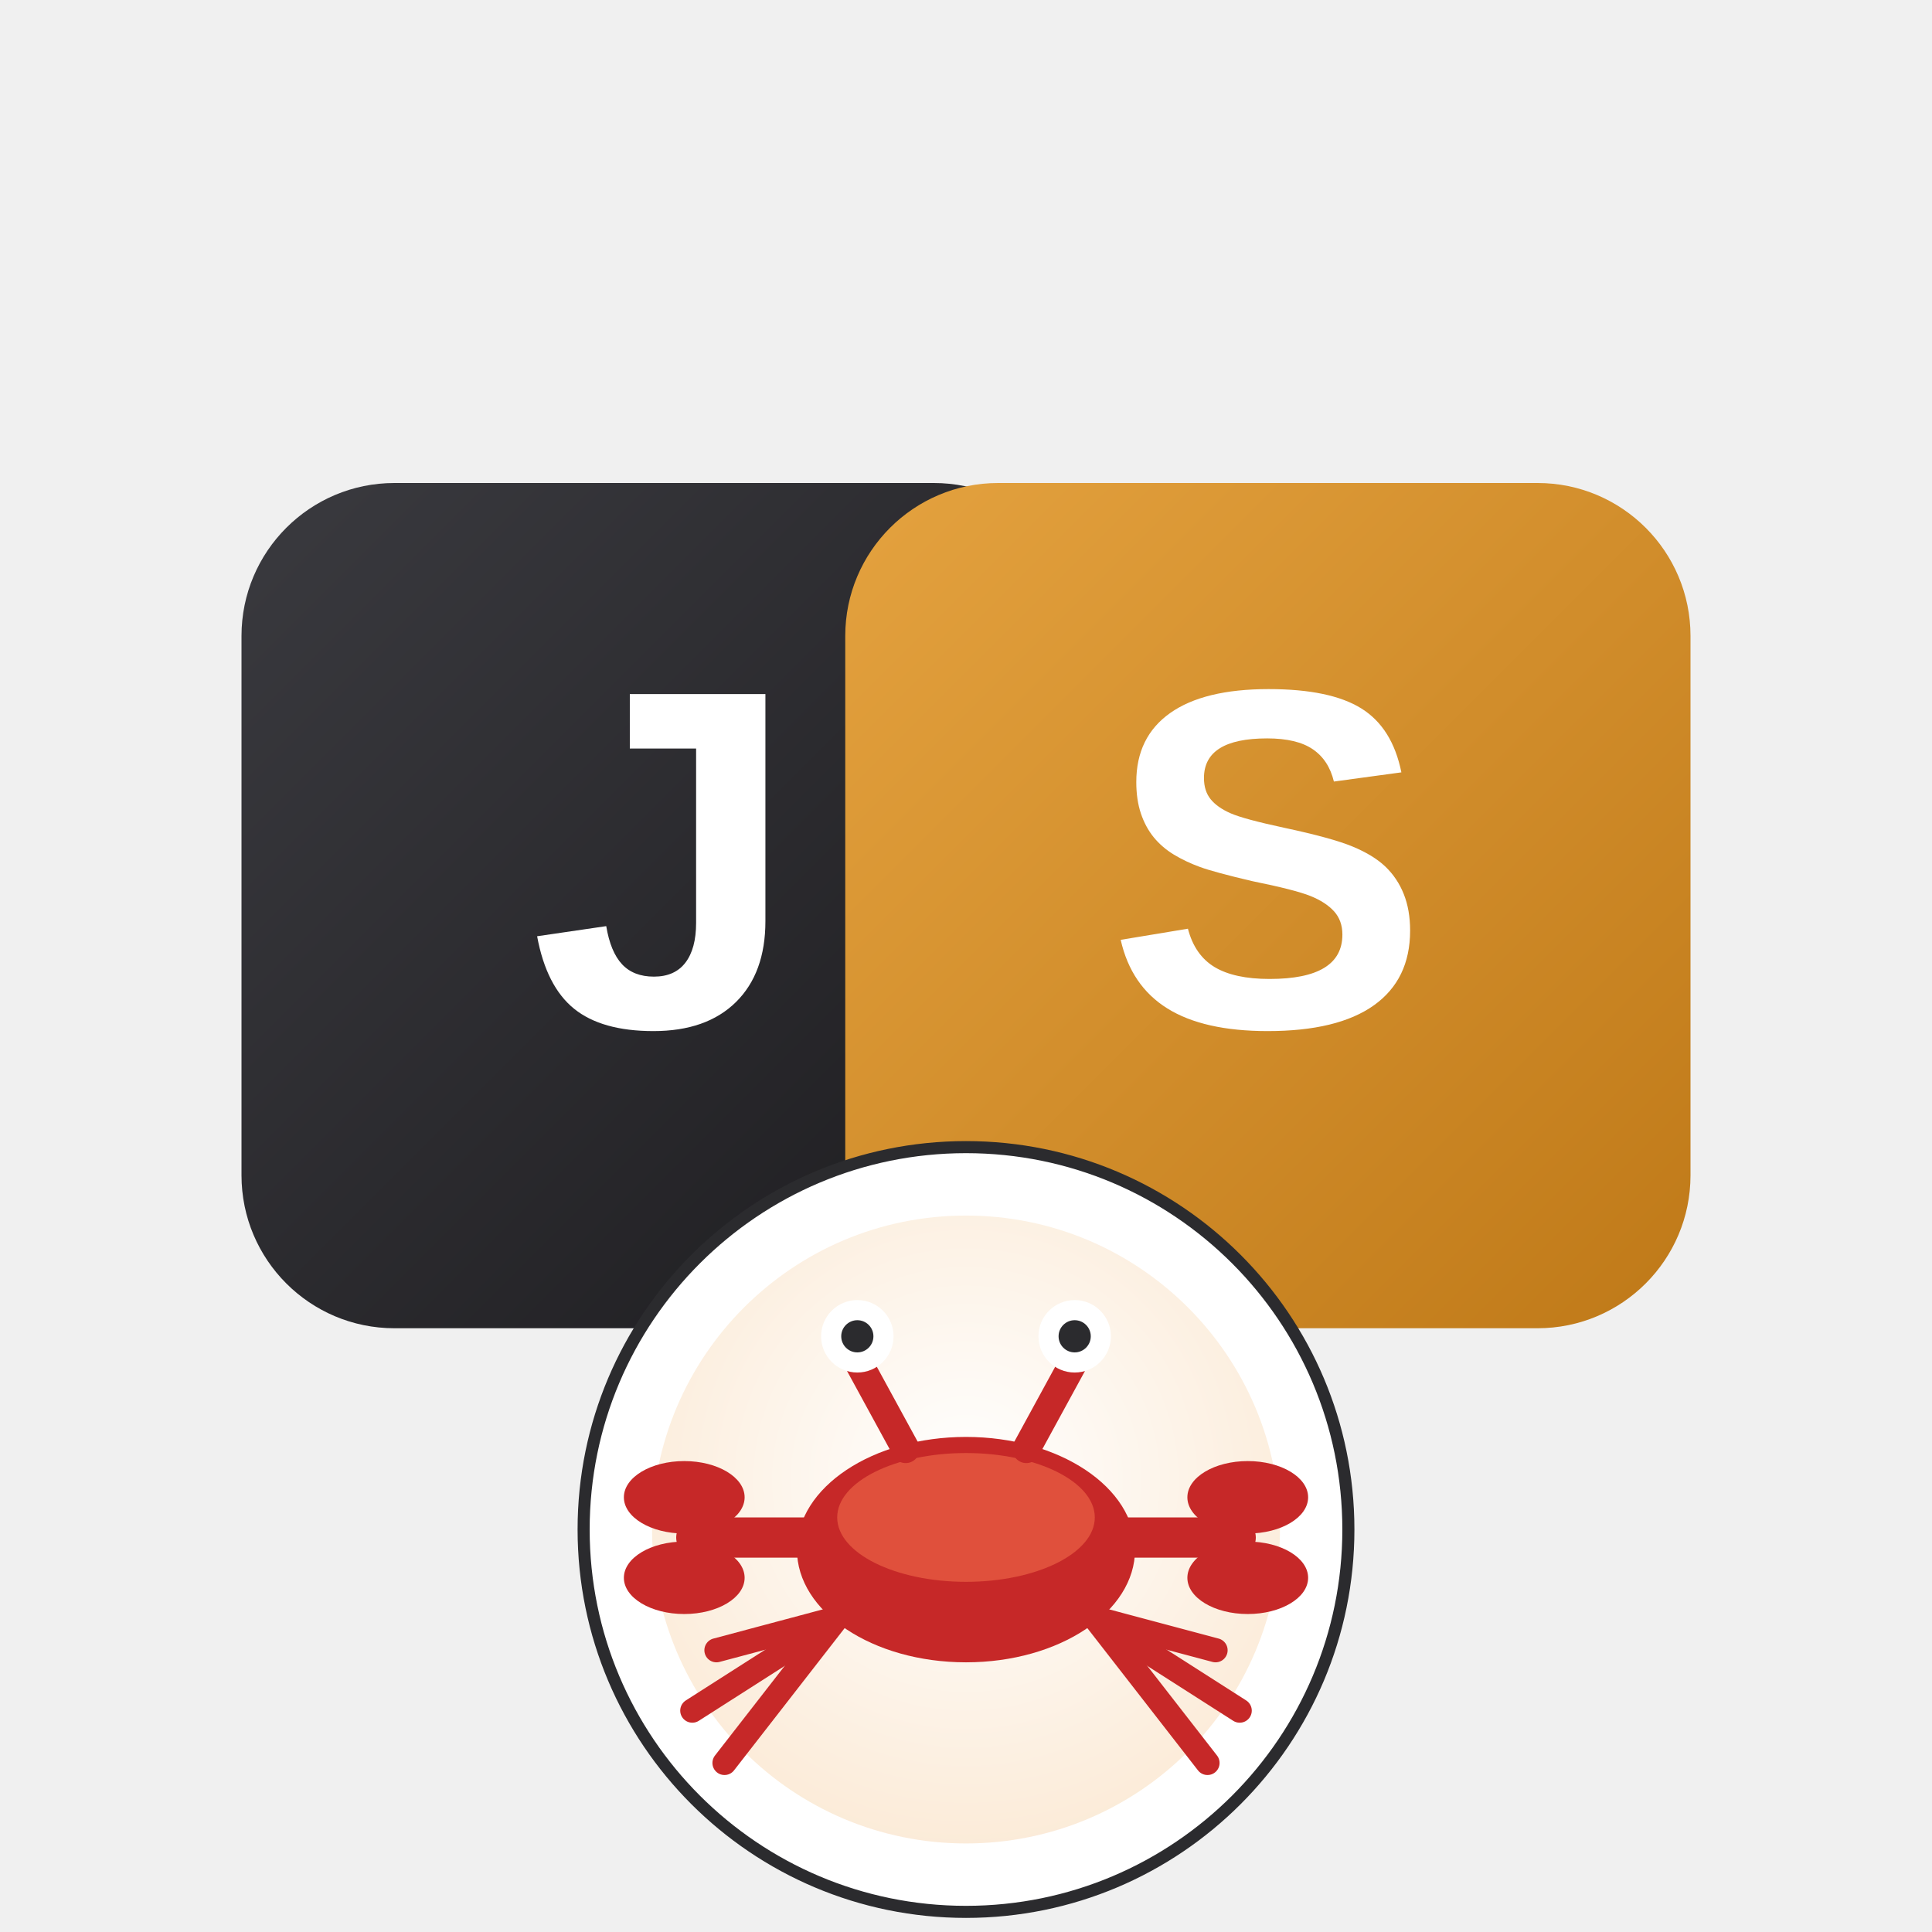
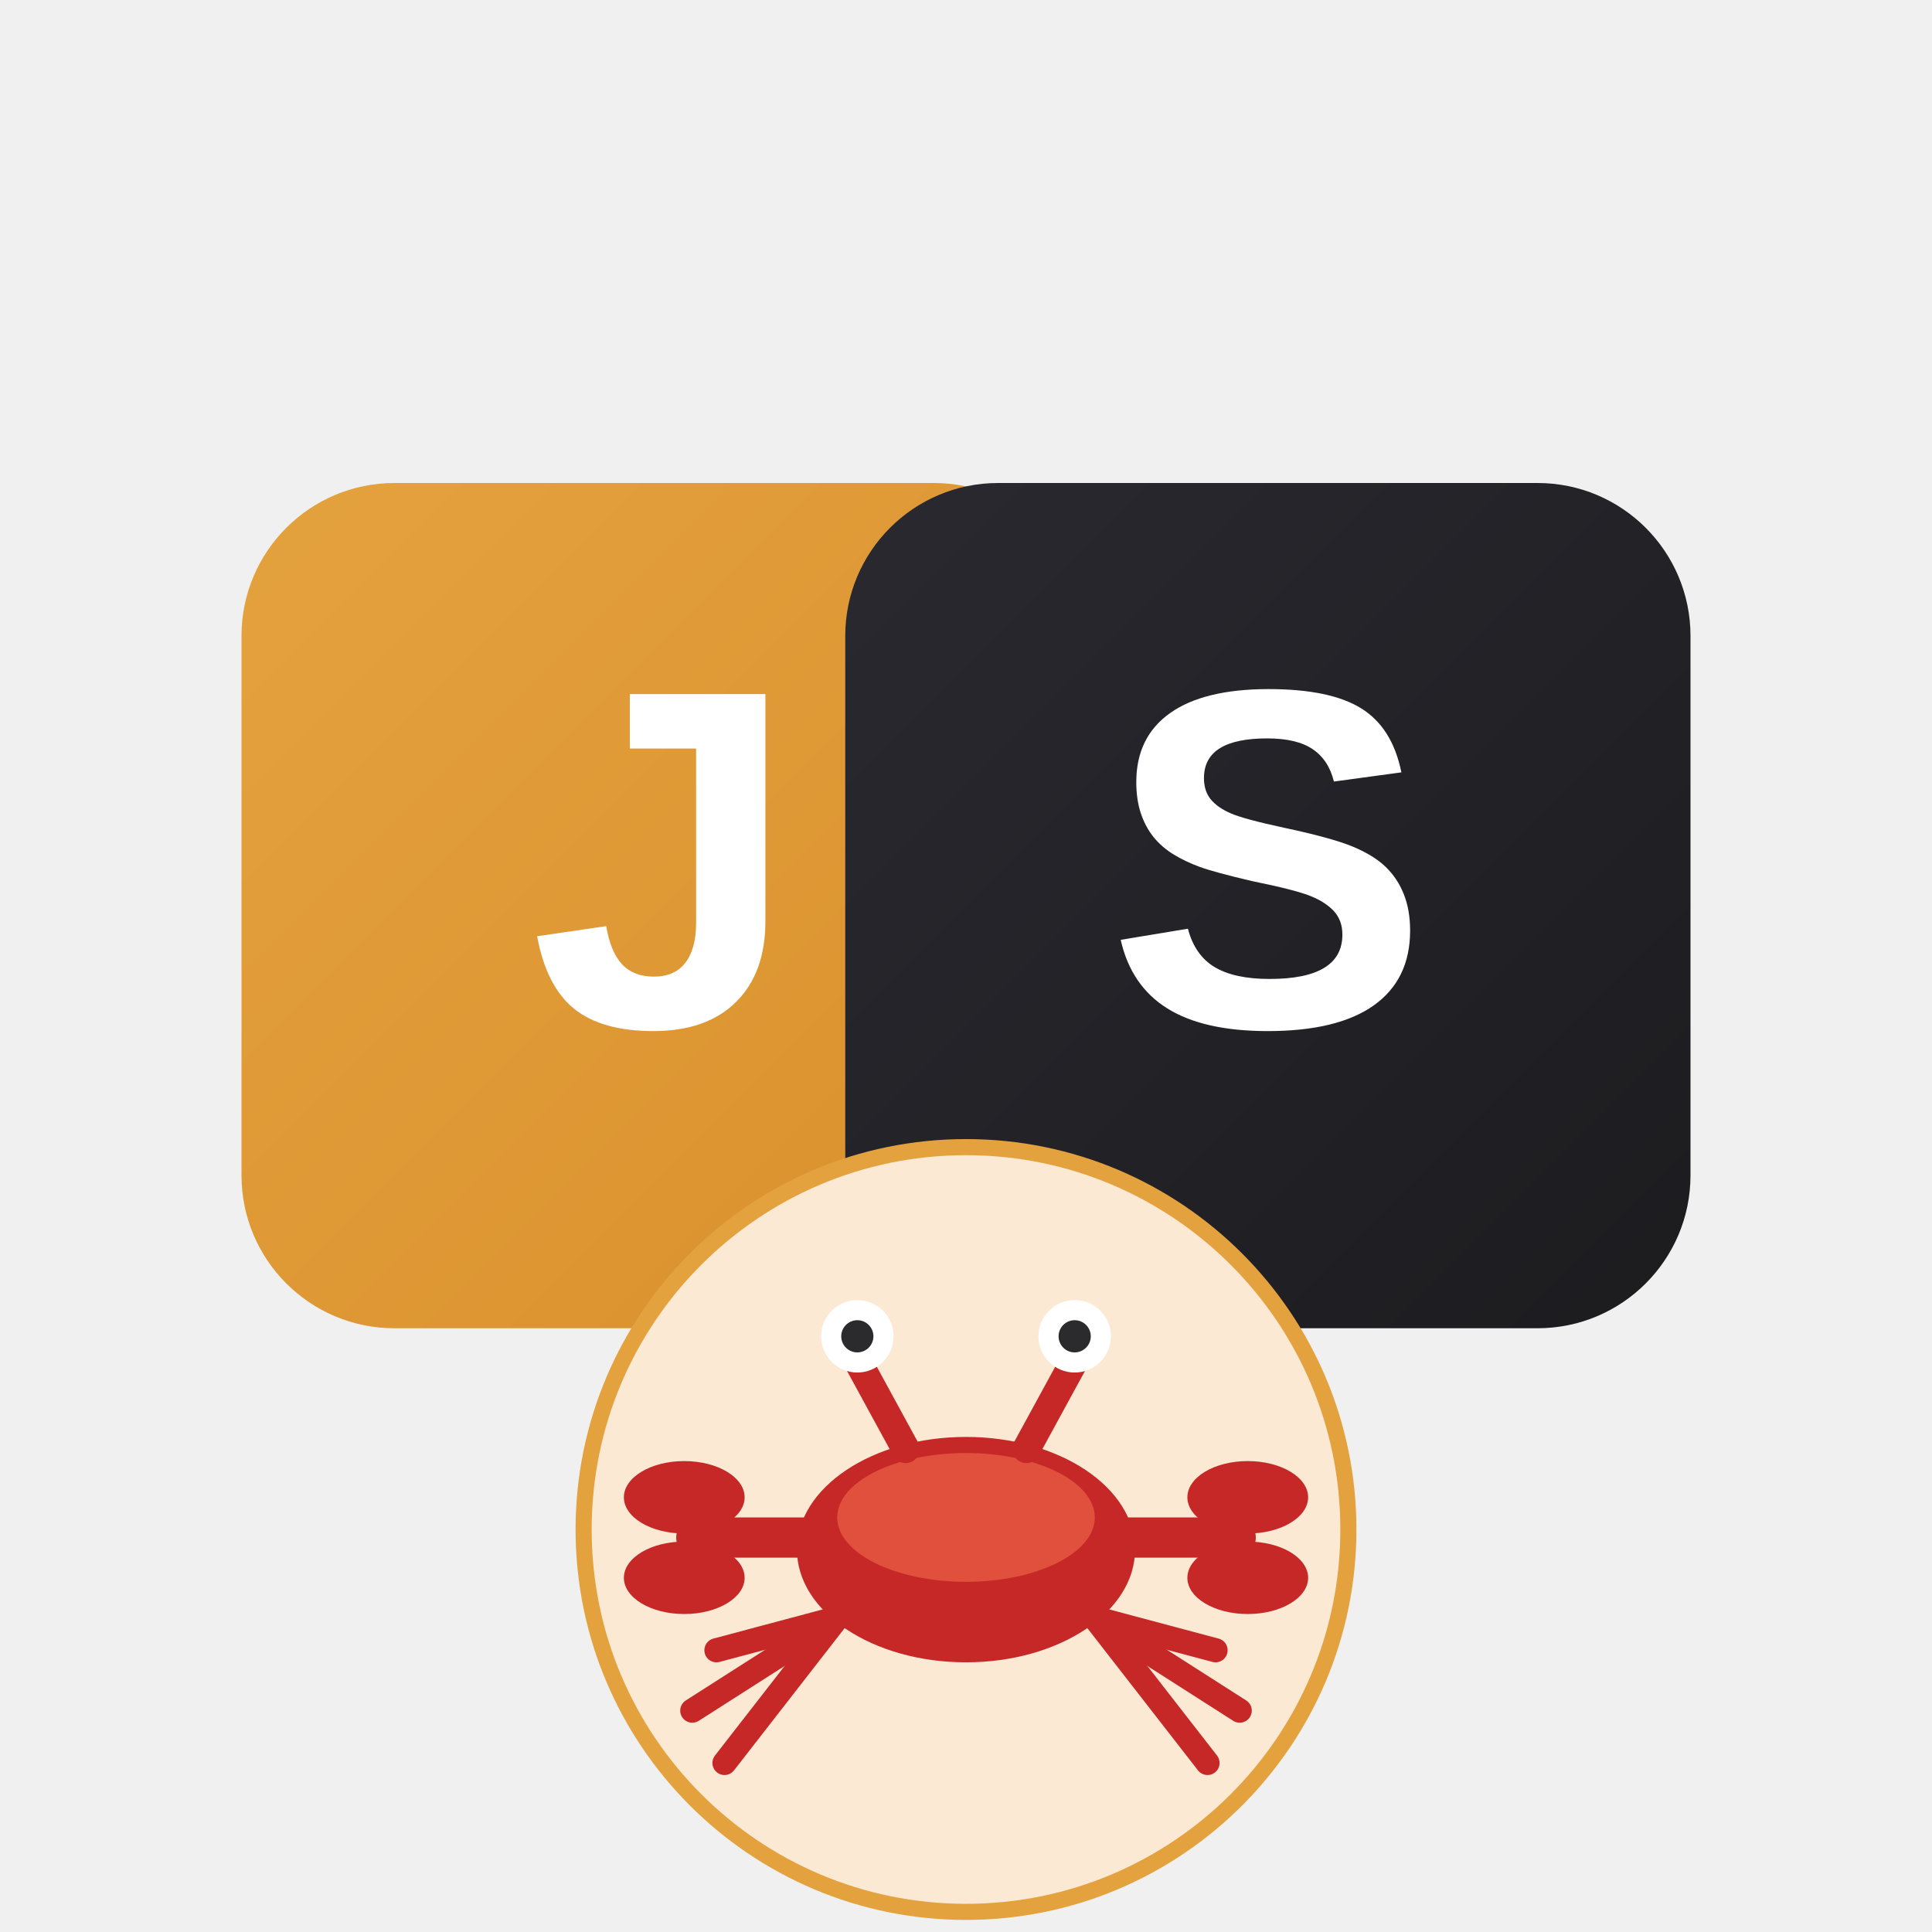
<svg xmlns="http://www.w3.org/2000/svg" width="480" height="480" viewBox="0 0 480 480">
  <defs>
-     <linearGradient id="gradJ" x1="0" y1="0" x2="1" y2="1">
-       <stop offset="0" stop-color="#3a3a3f" />
+     <linearGradient id="gradLeft" x1="0" y1="0" x2="1" y2="1">
+       <stop offset="0" stop-color="#e4a23f" />
+       <stop offset="1" stop-color="#d98f2b" />
+     </linearGradient>
+     <linearGradient id="gradRight" x1="0" y1="0" x2="1" y2="1">
+       <stop offset="0" stop-color="#2a2930" />
      <stop offset="1" stop-color="#1c1b1e" />
    </linearGradient>
-     <linearGradient id="gradS" x1="0" y1="0" x2="1" y2="1">
-       <stop offset="0" stop-color="#e4a23f" />
-       <stop offset="1" stop-color="#bf7918" />
-     </linearGradient>
-     <radialGradient id="gradBadgeBg" cx="0.5" cy="0.42" r="0.65">
-       <stop offset="0" stop-color="#ffffff" />
-       <stop offset="1" stop-color="#fbe9d4" />
-     </radialGradient>
  </defs>
-   <rect x="60" y="120" width="210" height="210" rx="38" fill="url(#gradJ)" />
-   <rect x="210" y="120" width="210" height="210" rx="38" fill="url(#gradS)" />
-   <text x="165" y="255" font-family="Arial, sans-serif" font-weight="800" font-size="120" fill="white" text-anchor="middle">J</text>
-   <text x="315" y="255" font-family="Arial, sans-serif" font-weight="800" font-size="120" fill="white" text-anchor="middle">S</text>
-   <circle cx="240" cy="380" r="95" fill="white" stroke="#2b2b2e" stroke-width="3" />
-   <circle cx="240" cy="380" r="78" fill="url(#gradBadgeBg)" />
+   <rect x="60" y="120" width="210" height="210" rx="38" fill="url(#gradLeft)" />
+   <rect x="210" y="120" width="210" height="210" rx="38" fill="url(#gradRight)" />
+   <text x="165" y="255" font-family="Arial, sans-serif" font-weight="800" font-size="120" fill="#ffffff" text-anchor="middle">J</text>
+   <text x="315" y="255" font-family="Arial, sans-serif" font-weight="800" font-size="120" fill="#ffffff" text-anchor="middle">S</text>
+   <circle cx="240" cy="380" r="95" fill="#fbe9d4" stroke="#e4a23f" stroke-width="4" />
  <line x1="208" y1="402" x2="178" y2="410" stroke="#c62828" stroke-width="6" stroke-linecap="round" />
  <line x1="208" y1="402" x2="172" y2="425" stroke="#c62828" stroke-width="6" stroke-linecap="round" />
  <line x1="208" y1="402" x2="180" y2="438" stroke="#c62828" stroke-width="6" stroke-linecap="round" />
  <line x1="272" y1="402" x2="302" y2="410" stroke="#c62828" stroke-width="6" stroke-linecap="round" />
  <line x1="272" y1="402" x2="308" y2="425" stroke="#c62828" stroke-width="6" stroke-linecap="round" />
  <line x1="272" y1="402" x2="300" y2="438" stroke="#c62828" stroke-width="6" stroke-linecap="round" />
  <line x1="200" y1="382" x2="173" y2="382" stroke="#c62828" stroke-width="10" stroke-linecap="round" />
  <line x1="280" y1="382" x2="307" y2="382" stroke="#c62828" stroke-width="10" stroke-linecap="round" />
  <ellipse cx="170" cy="372" rx="15" ry="9" fill="#c62828" />
  <ellipse cx="170" cy="392" rx="15" ry="9" fill="#c62828" />
  <ellipse cx="310" cy="372" rx="15" ry="9" fill="#c62828" />
  <ellipse cx="310" cy="392" rx="15" ry="9" fill="#c62828" />
  <ellipse cx="240" cy="385" rx="42" ry="28" fill="#c62828" />
  <ellipse cx="240" cy="377" rx="32" ry="16" fill="#e4573f" opacity="0.85" />
  <line x1="225" y1="360" x2="213" y2="338" stroke="#c62828" stroke-width="7" stroke-linecap="round" />
  <line x1="255" y1="360" x2="267" y2="338" stroke="#c62828" stroke-width="7" stroke-linecap="round" />
-   <circle cx="213" cy="332" r="9" fill="white" />
-   <circle cx="267" cy="332" r="9" fill="white" />
+   <circle cx="213" cy="332" r="9" fill="#ffffff" />
+   <circle cx="267" cy="332" r="9" fill="#ffffff" />
  <circle cx="213" cy="332" r="4" fill="#2b2b2e" />
  <circle cx="267" cy="332" r="4" fill="#2b2b2e" />
</svg>
